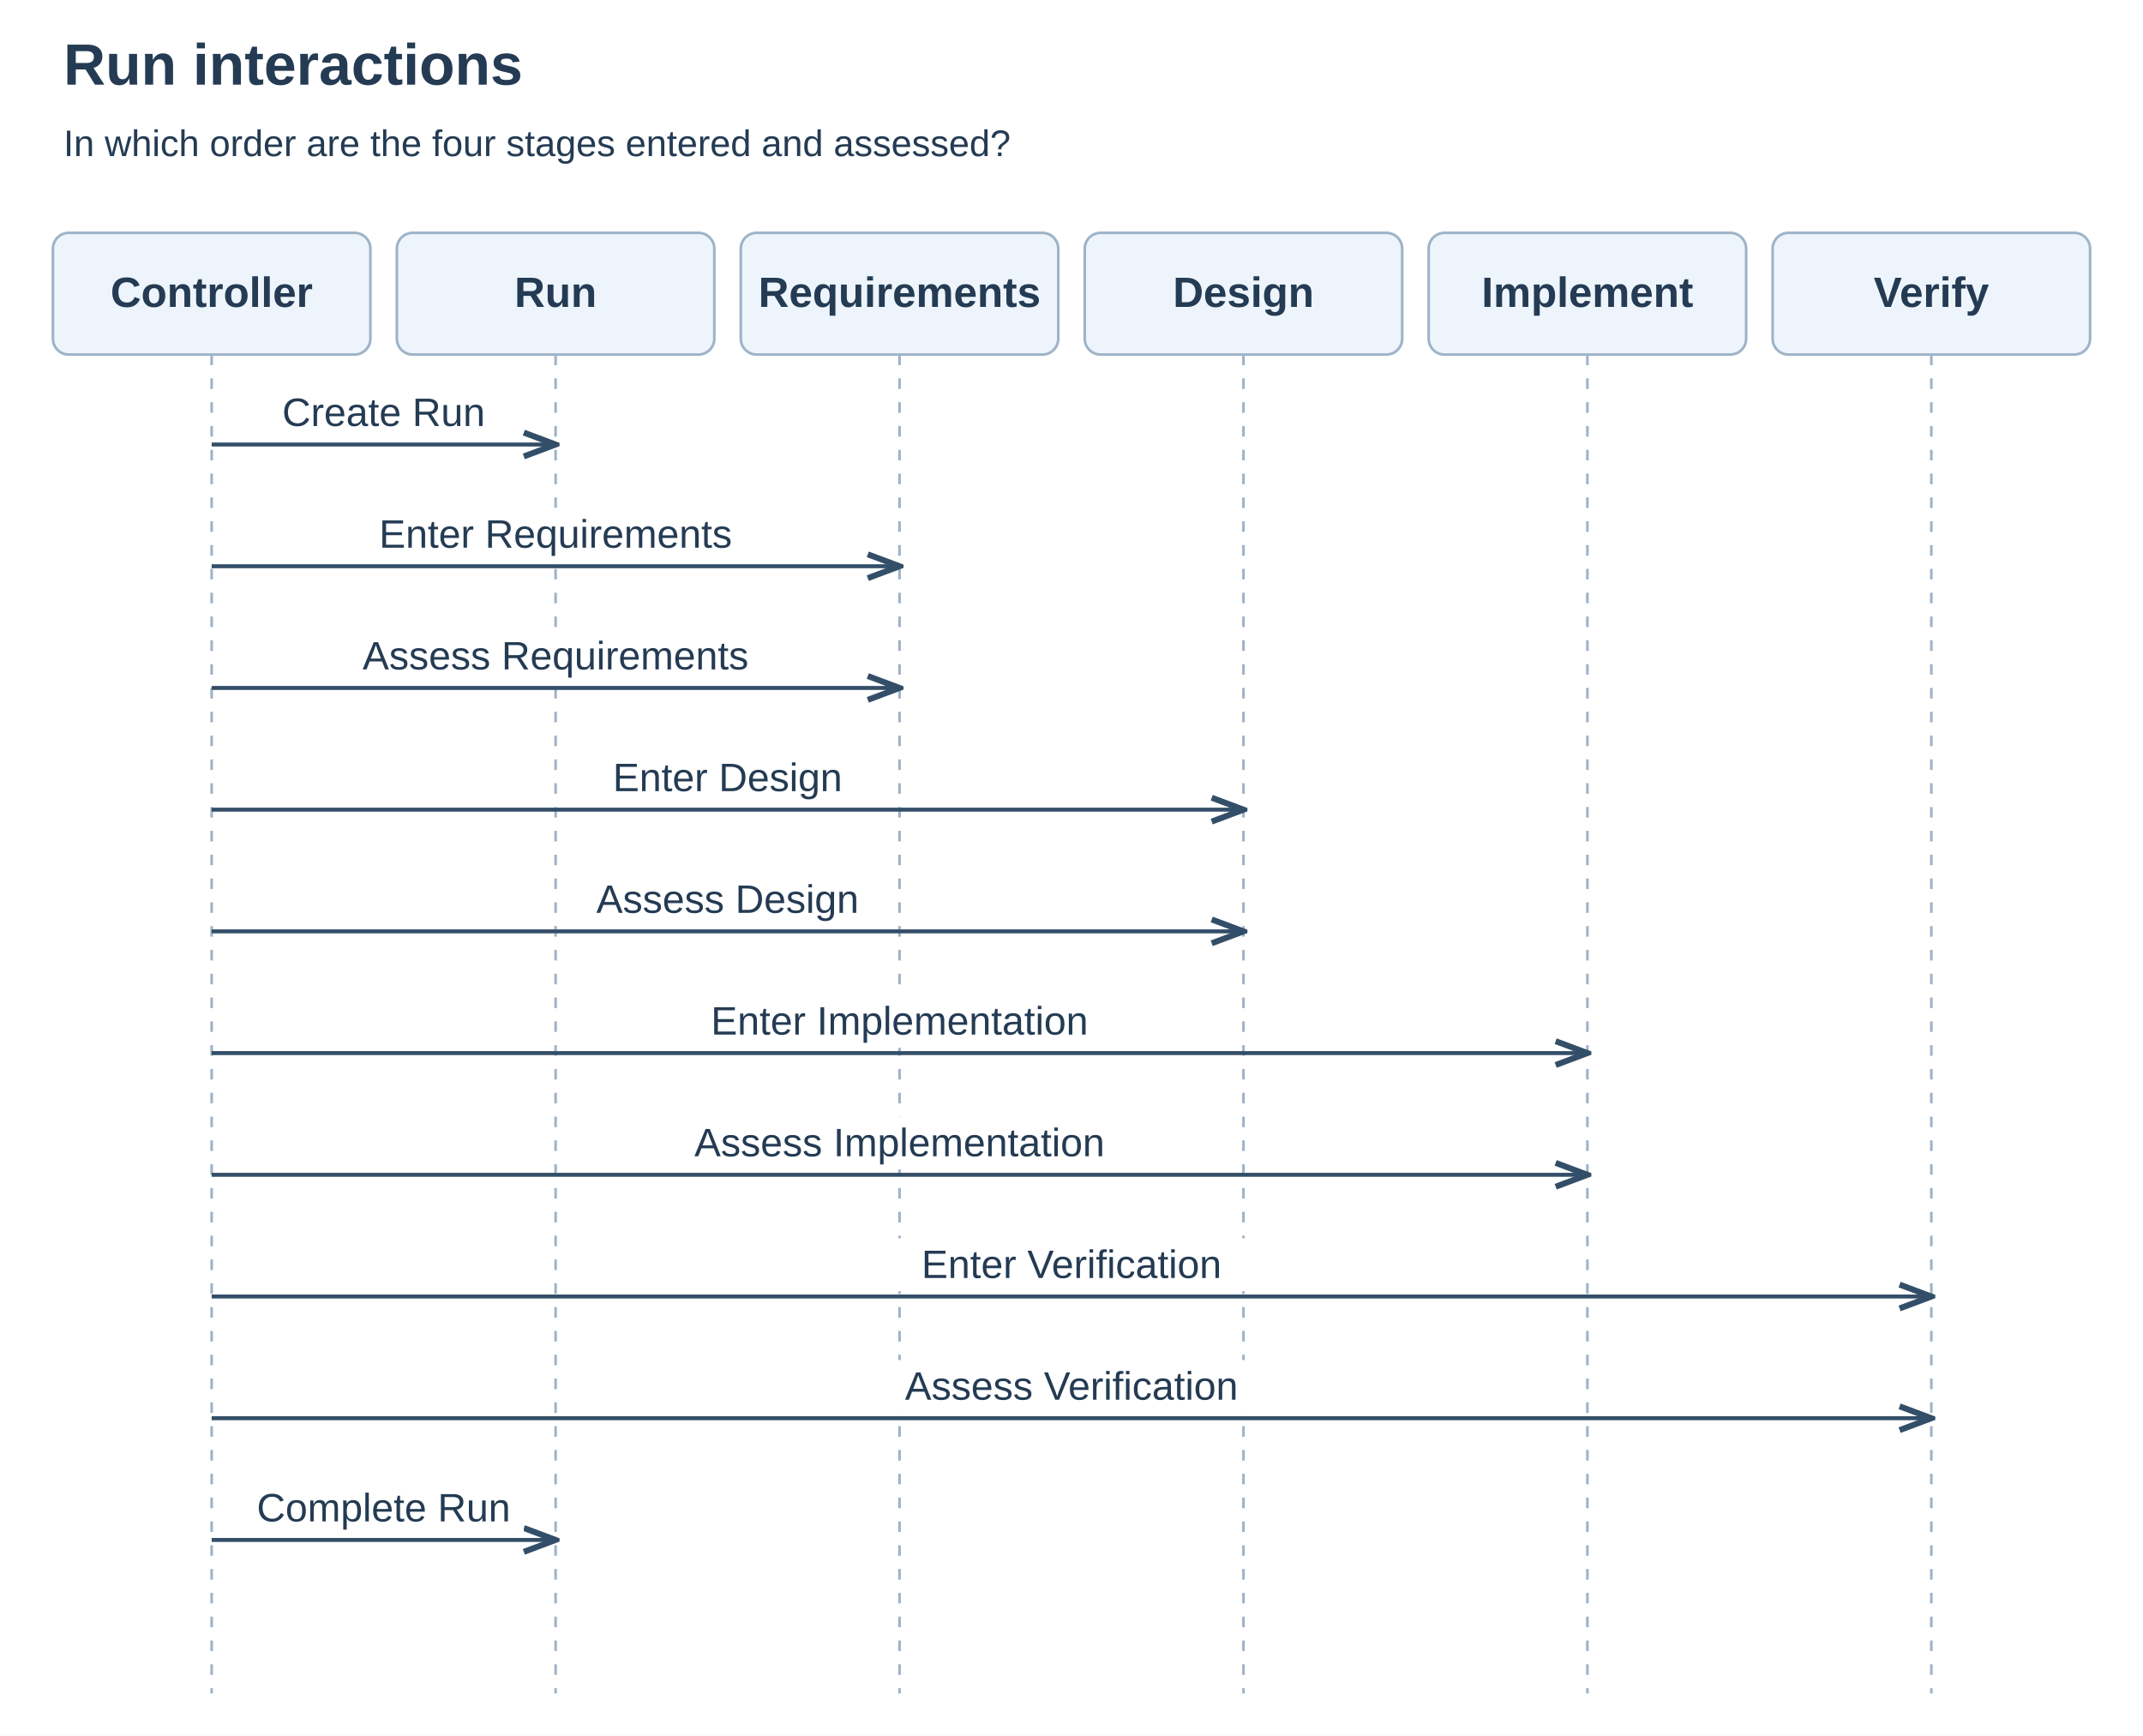
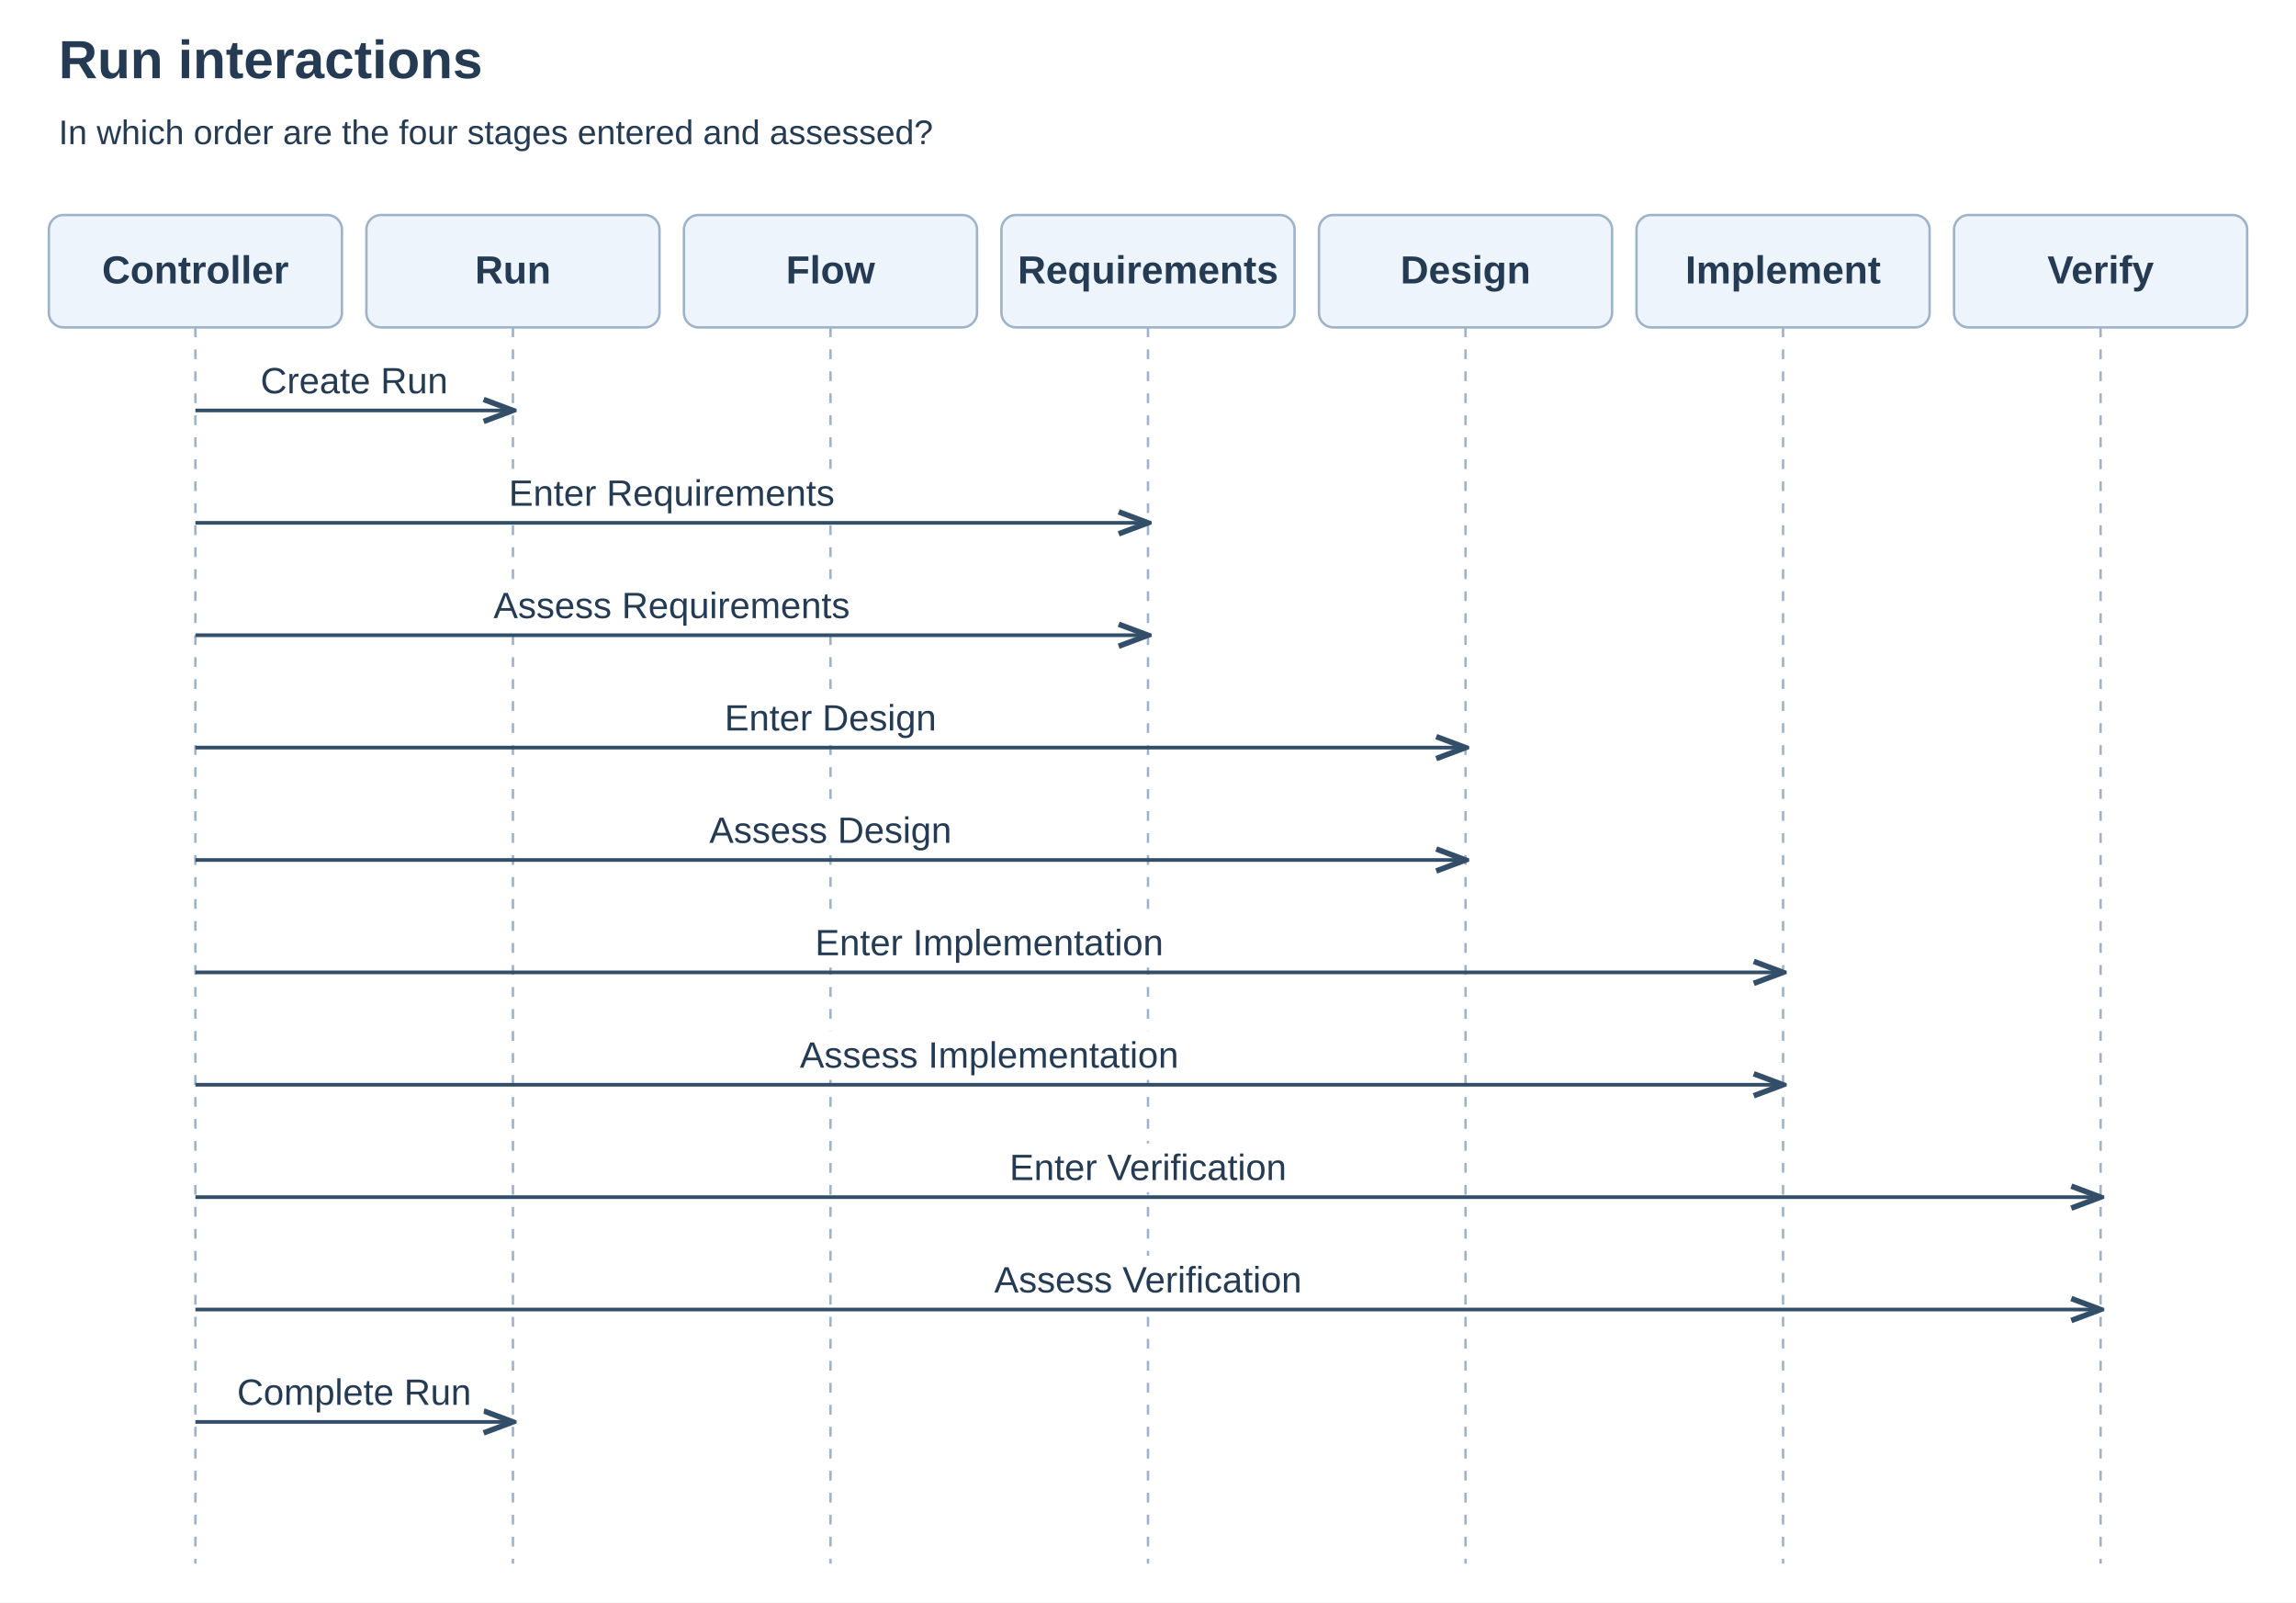
- <svg xmlns="http://www.w3.org/2000/svg" width="810" height="656" viewBox="0 0 810 656" role="img" data-layout-engine="sequence" aria-labelledby="diagram-title diagram-desc">
+ <svg xmlns="http://www.w3.org/2000/svg" width="940" height="656" viewBox="0 0 940 656" role="img" data-layout-engine="sequence" aria-labelledby="diagram-title diagram-desc">
  <rect width="100%" height="100%" fill="#fff" />
  <defs>
    <marker id="seq-arrow" markerWidth="10" markerHeight="8" refX="9" refY="4" orient="auto">
      <path d="M1 1 L9 4 L1 7" fill="none" stroke="#334e68" stroke-width="1.5" />
    </marker>
  </defs>
  <style>text{font-family:Arial,sans-serif;fill:#243b53}.message{font-size:15px}.head{font-size:16px;font-weight:600}</style>
  <text x="24" y="32" font-size="22" font-weight="700">Run interactions</text>
  <text x="24" y="59" font-size="14">In which order are the four stages entered and assessed?</text>
  <g id="n11cfea2e3ae9802c994f" data-native-id="e6ac8275-3114-5035-a1fb-c6c2d0c4bbfd">
    <rect x="20" y="88" width="120" height="46" rx="6" fill="#edf4fb" stroke="#9fb3c8" />
    <text x="80" y="116" text-anchor="middle" class="head">Controller</text>
    <path d="M80 134 V640" stroke="#9fb3c8" stroke-dasharray="4 5" />
  </g>
  <g id="n10870cb8bd63d84b97c9" data-native-id="b8b1b0c0-e1c4-563d-a3a8-84bf61e1e3ee">
    <rect x="150" y="88" width="120" height="46" rx="6" fill="#edf4fb" stroke="#9fb3c8" />
    <text x="210" y="116" text-anchor="middle" class="head">Run</text>
    <path d="M210 134 V640" stroke="#9fb3c8" stroke-dasharray="4 5" />
  </g>
-   <g id="n8aca4e70468dc0b1d31a" data-native-id="8cebcfda-33f0-5aee-8569-589f248de411">
+   <g id="n58d3213aa18e9372e44a" data-native-id="431f96d4-6ce4-5f3c-ab05-3fd7bdb51444">
    <rect x="280" y="88" width="120" height="46" rx="6" fill="#edf4fb" stroke="#9fb3c8" />
-     <text x="340" y="116" text-anchor="middle" class="head">Requirements</text>
+     <text x="340" y="116" text-anchor="middle" class="head">Flow</text>
    <path d="M340 134 V640" stroke="#9fb3c8" stroke-dasharray="4 5" />
  </g>
-   <g id="n7178cdbb7b03b3681397" data-native-id="c815c636-0ba5-59cb-b9ad-54d6af134630">
+   <g id="n8aca4e70468dc0b1d31a" data-native-id="8cebcfda-33f0-5aee-8569-589f248de411">
    <rect x="410" y="88" width="120" height="46" rx="6" fill="#edf4fb" stroke="#9fb3c8" />
-     <text x="470" y="116" text-anchor="middle" class="head">Design</text>
+     <text x="470" y="116" text-anchor="middle" class="head">Requirements</text>
    <path d="M470 134 V640" stroke="#9fb3c8" stroke-dasharray="4 5" />
  </g>
-   <g id="n522ace53c3b22871f881" data-native-id="0ade620e-e66d-55b9-909b-ab90fe9e9f73">
+   <g id="n7178cdbb7b03b3681397" data-native-id="c815c636-0ba5-59cb-b9ad-54d6af134630">
    <rect x="540" y="88" width="120" height="46" rx="6" fill="#edf4fb" stroke="#9fb3c8" />
-     <text x="600" y="116" text-anchor="middle" class="head">Implement</text>
+     <text x="600" y="116" text-anchor="middle" class="head">Design</text>
    <path d="M600 134 V640" stroke="#9fb3c8" stroke-dasharray="4 5" />
  </g>
+   <g id="n522ace53c3b22871f881" data-native-id="0ade620e-e66d-55b9-909b-ab90fe9e9f73">
+     <rect x="670" y="88" width="120" height="46" rx="6" fill="#edf4fb" stroke="#9fb3c8" />
+     <text x="730" y="116" text-anchor="middle" class="head">Implement</text>
+     <path d="M730 134 V640" stroke="#9fb3c8" stroke-dasharray="4 5" />
+   </g>
  <g id="na829222dab55ac4fc90f" data-native-id="0a697b8e-7c63-55f7-82d1-2f67ae2946b0">
-     <rect x="670" y="88" width="120" height="46" rx="6" fill="#edf4fb" stroke="#9fb3c8" />
-     <text x="730" y="116" text-anchor="middle" class="head">Verify</text>
-     <path d="M730 134 V640" stroke="#9fb3c8" stroke-dasharray="4 5" />
+     <rect x="800" y="88" width="120" height="46" rx="6" fill="#edf4fb" stroke="#9fb3c8" />
+     <text x="860" y="116" text-anchor="middle" class="head">Verify</text>
+     <path d="M860 134 V640" stroke="#9fb3c8" stroke-dasharray="4 5" />
  </g>
  <g data-native-id="41244a62-d129-58db-8211-4a8a32775c54" data-source-id="e6ac8275-3114-5035-a1fb-c6c2d0c4bbfd" data-target-id="b8b1b0c0-e1c4-563d-a3a8-84bf61e1e3ee">
    <path d="M80 168 H210" stroke="#334e68" stroke-width="1.5" marker-end="url(#seq-arrow)" />
    <rect x="99.5" y="146" width="91.0" height="20" fill="#fff" />
    <text x="145.0" y="161" text-anchor="middle" class="message">Create Run</text>
  </g>
  <g data-native-id="bb6e5fc6-d7a1-56c1-a7a0-014ca98ceae6" data-source-id="e6ac8275-3114-5035-a1fb-c6c2d0c4bbfd" data-target-id="8cebcfda-33f0-5aee-8569-589f248de411">
-     <path d="M80 214 H340" stroke="#334e68" stroke-width="1.5" marker-end="url(#seq-arrow)" />
-     <rect x="134.5" y="192" width="151.0" height="20" fill="#fff" />
-     <text x="210.0" y="207" text-anchor="middle" class="message">Enter Requirements</text>
+     <path d="M80 214 H470" stroke="#334e68" stroke-width="1.5" marker-end="url(#seq-arrow)" />
+     <rect x="199.5" y="192" width="151.0" height="20" fill="#fff" />
+     <text x="275.0" y="207" text-anchor="middle" class="message">Enter Requirements</text>
  </g>
  <g data-native-id="ebb0b5fd-4e31-595a-8d30-b74c0a33f1a8" data-source-id="e6ac8275-3114-5035-a1fb-c6c2d0c4bbfd" data-target-id="8cebcfda-33f0-5aee-8569-589f248de411">
-     <path d="M80 260 H340" stroke="#334e68" stroke-width="1.5" marker-end="url(#seq-arrow)" />
-     <rect x="130.75" y="238" width="158.5" height="20" fill="#fff" />
-     <text x="210.0" y="253" text-anchor="middle" class="message">Assess Requirements</text>
+     <path d="M80 260 H470" stroke="#334e68" stroke-width="1.5" marker-end="url(#seq-arrow)" />
+     <rect x="195.75" y="238" width="158.5" height="20" fill="#fff" />
+     <text x="275.0" y="253" text-anchor="middle" class="message">Assess Requirements</text>
  </g>
  <g data-native-id="102d9ce6-bd06-531b-adfc-2f667f0ca948" data-source-id="e6ac8275-3114-5035-a1fb-c6c2d0c4bbfd" data-target-id="c815c636-0ba5-59cb-b9ad-54d6af134630">
-     <path d="M80 306 H470" stroke="#334e68" stroke-width="1.5" marker-end="url(#seq-arrow)" />
-     <rect x="222.0" y="284" width="106.0" height="20" fill="#fff" />
-     <text x="275.0" y="299" text-anchor="middle" class="message">Enter Design</text>
+     <path d="M80 306 H600" stroke="#334e68" stroke-width="1.5" marker-end="url(#seq-arrow)" />
+     <rect x="287.0" y="284" width="106.0" height="20" fill="#fff" />
+     <text x="340.0" y="299" text-anchor="middle" class="message">Enter Design</text>
  </g>
  <g data-native-id="d406b576-3938-5f4a-86e8-734ff8454c0a" data-source-id="e6ac8275-3114-5035-a1fb-c6c2d0c4bbfd" data-target-id="c815c636-0ba5-59cb-b9ad-54d6af134630">
-     <path d="M80 352 H470" stroke="#334e68" stroke-width="1.5" marker-end="url(#seq-arrow)" />
-     <rect x="218.25" y="330" width="113.5" height="20" fill="#fff" />
-     <text x="275.0" y="345" text-anchor="middle" class="message">Assess Design</text>
+     <path d="M80 352 H600" stroke="#334e68" stroke-width="1.5" marker-end="url(#seq-arrow)" />
+     <rect x="283.25" y="330" width="113.5" height="20" fill="#fff" />
+     <text x="340.0" y="345" text-anchor="middle" class="message">Assess Design</text>
  </g>
  <g data-native-id="f37b6911-4094-5c7d-bac4-18234156f875" data-source-id="e6ac8275-3114-5035-a1fb-c6c2d0c4bbfd" data-target-id="0ade620e-e66d-55b9-909b-ab90fe9e9f73">
-     <path d="M80 398 H600" stroke="#334e68" stroke-width="1.5" marker-end="url(#seq-arrow)" />
-     <rect x="257.0" y="376" width="166.0" height="20" fill="#fff" />
-     <text x="340.0" y="391" text-anchor="middle" class="message">Enter Implementation</text>
+     <path d="M80 398 H730" stroke="#334e68" stroke-width="1.5" marker-end="url(#seq-arrow)" />
+     <rect x="322.0" y="376" width="166.0" height="20" fill="#fff" />
+     <text x="405.0" y="391" text-anchor="middle" class="message">Enter Implementation</text>
  </g>
  <g data-native-id="77172cb2-89c4-528c-80c7-6d6aa722c892" data-source-id="e6ac8275-3114-5035-a1fb-c6c2d0c4bbfd" data-target-id="0ade620e-e66d-55b9-909b-ab90fe9e9f73">
-     <path d="M80 444 H600" stroke="#334e68" stroke-width="1.5" marker-end="url(#seq-arrow)" />
-     <rect x="253.25" y="422" width="173.5" height="20" fill="#fff" />
-     <text x="340.0" y="437" text-anchor="middle" class="message">Assess Implementation</text>
+     <path d="M80 444 H730" stroke="#334e68" stroke-width="1.5" marker-end="url(#seq-arrow)" />
+     <rect x="318.25" y="422" width="173.5" height="20" fill="#fff" />
+     <text x="405.0" y="437" text-anchor="middle" class="message">Assess Implementation</text>
  </g>
  <g data-native-id="39aeffef-6546-5aca-b8dc-e468a4001cd6" data-source-id="e6ac8275-3114-5035-a1fb-c6c2d0c4bbfd" data-target-id="0a697b8e-7c63-55f7-82d1-2f67ae2946b0">
-     <path d="M80 490 H730" stroke="#334e68" stroke-width="1.5" marker-end="url(#seq-arrow)" />
-     <rect x="329.5" y="468" width="151.0" height="20" fill="#fff" />
-     <text x="405.0" y="483" text-anchor="middle" class="message">Enter Verification</text>
+     <path d="M80 490 H860" stroke="#334e68" stroke-width="1.5" marker-end="url(#seq-arrow)" />
+     <rect x="394.5" y="468" width="151.0" height="20" fill="#fff" />
+     <text x="470.0" y="483" text-anchor="middle" class="message">Enter Verification</text>
  </g>
  <g data-native-id="e39294e7-1aee-5778-a47b-b66d725ec871" data-source-id="e6ac8275-3114-5035-a1fb-c6c2d0c4bbfd" data-target-id="0a697b8e-7c63-55f7-82d1-2f67ae2946b0">
-     <path d="M80 536 H730" stroke="#334e68" stroke-width="1.5" marker-end="url(#seq-arrow)" />
-     <rect x="325.75" y="514" width="158.5" height="20" fill="#fff" />
-     <text x="405.0" y="529" text-anchor="middle" class="message">Assess Verification</text>
+     <path d="M80 536 H860" stroke="#334e68" stroke-width="1.5" marker-end="url(#seq-arrow)" />
+     <rect x="390.75" y="514" width="158.5" height="20" fill="#fff" />
+     <text x="470.0" y="529" text-anchor="middle" class="message">Assess Verification</text>
  </g>
  <g data-native-id="d1528324-776a-5e50-b345-0e4fa2318857" data-source-id="e6ac8275-3114-5035-a1fb-c6c2d0c4bbfd" data-target-id="b8b1b0c0-e1c4-563d-a3a8-84bf61e1e3ee">
    <path d="M80 582 H210" stroke="#334e68" stroke-width="1.5" marker-end="url(#seq-arrow)" />
    <rect x="92.0" y="560" width="106.0" height="20" fill="#fff" />
    <text x="145.0" y="575" text-anchor="middle" class="message">Complete Run</text>
  </g>
</svg>
